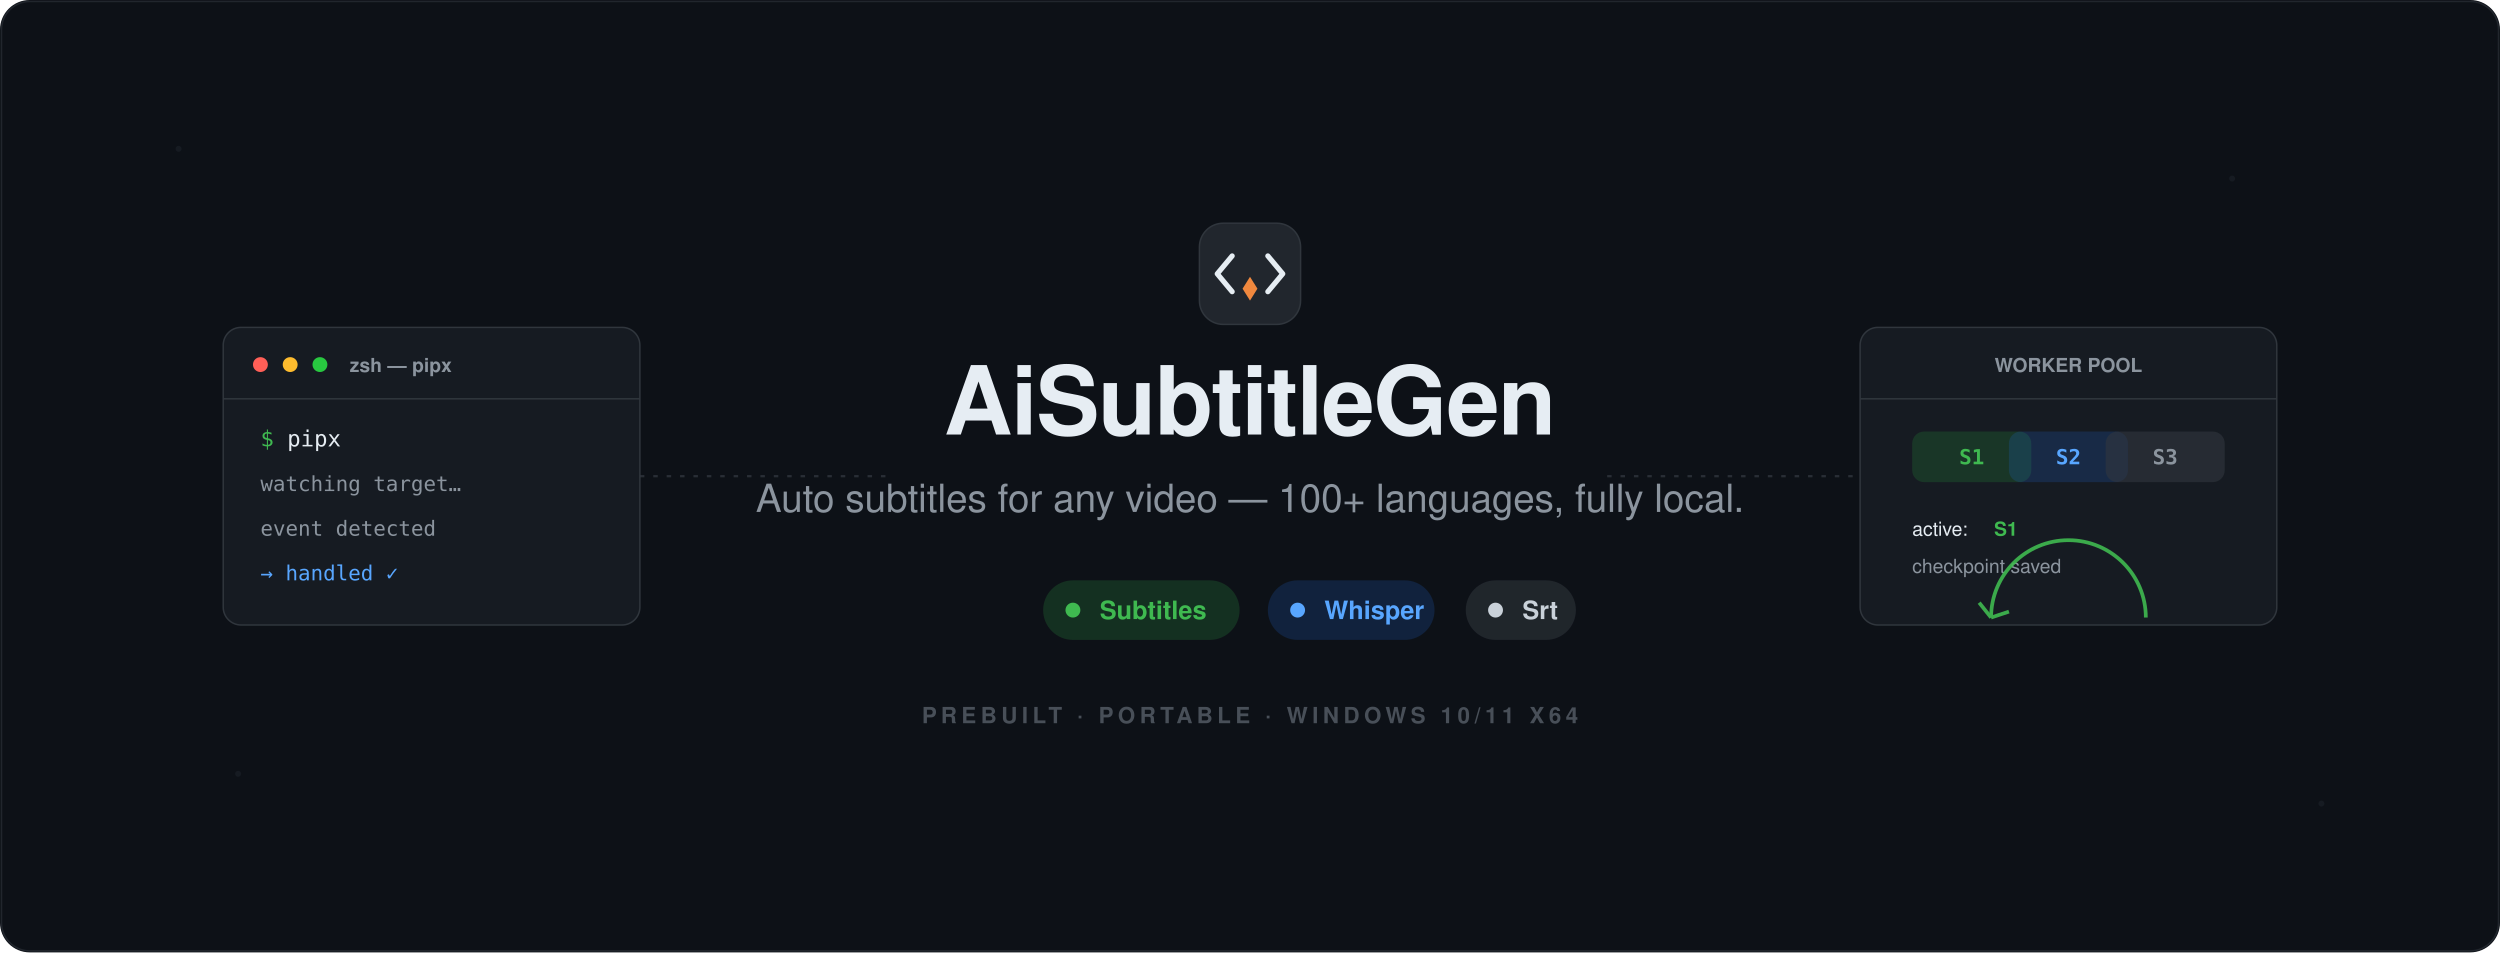
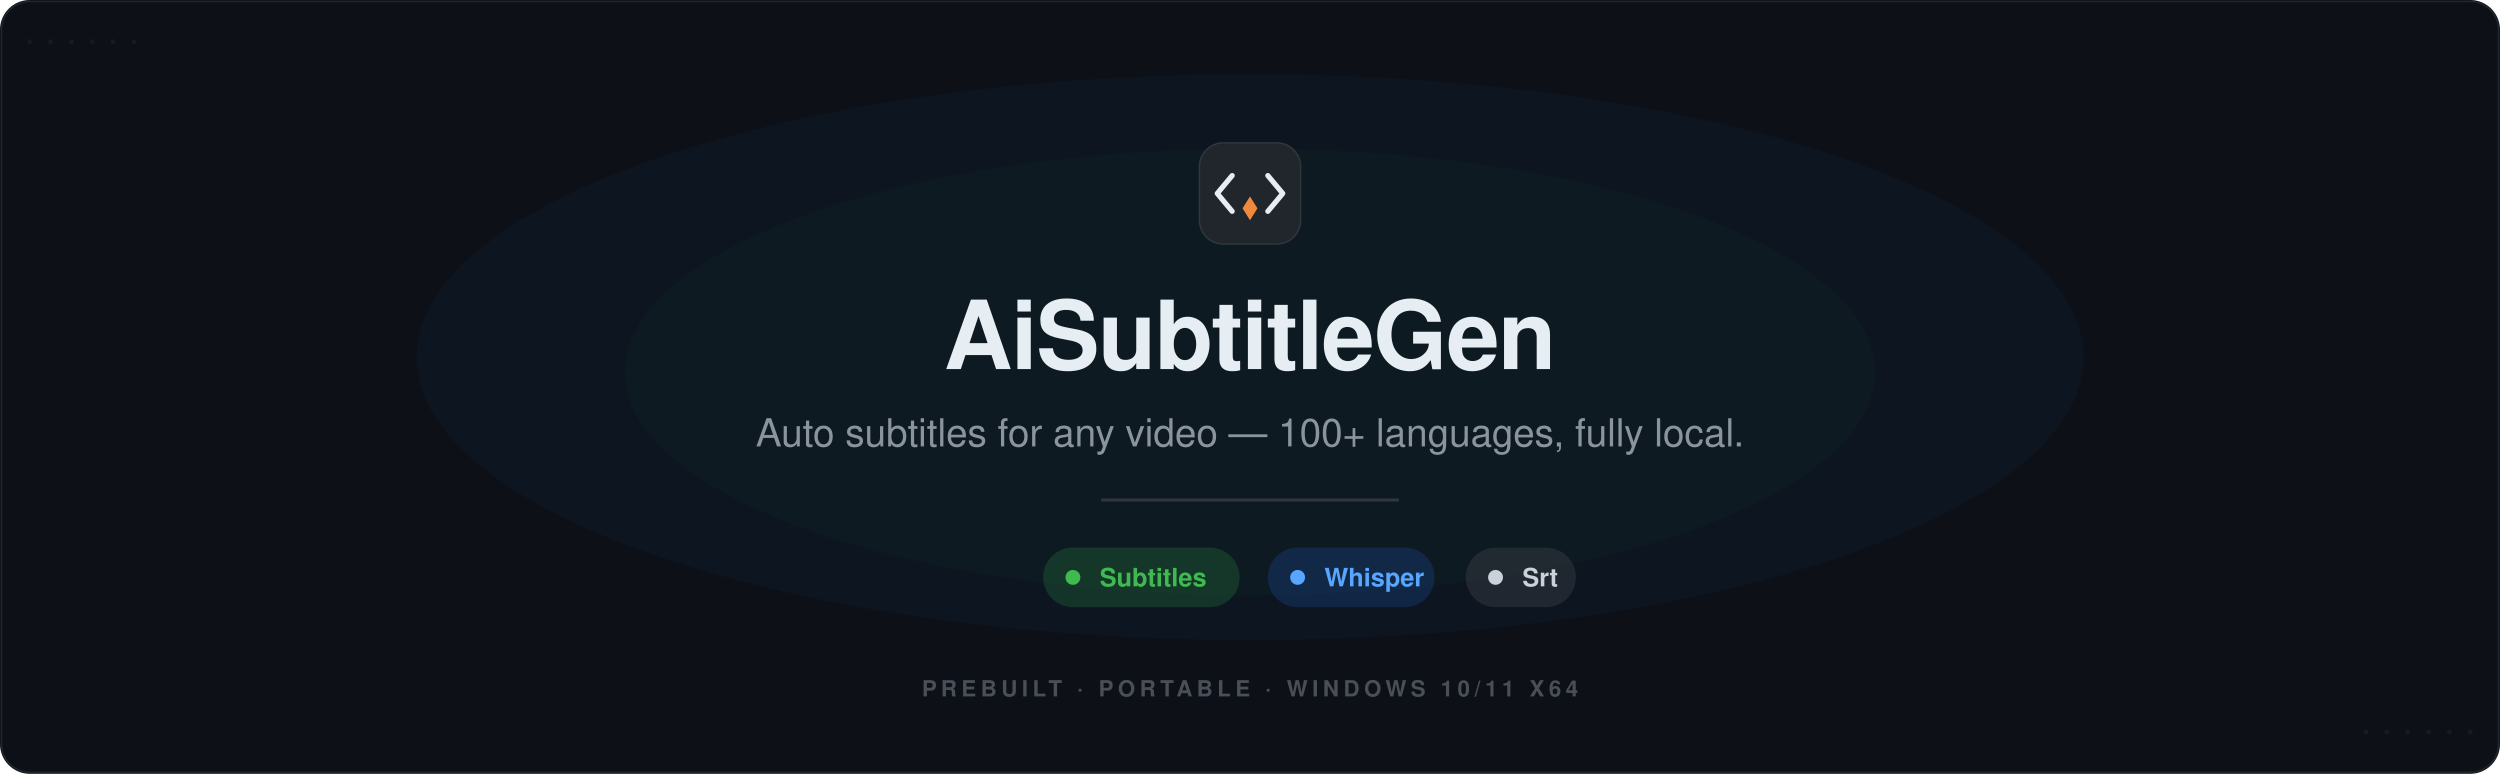
- <svg xmlns="http://www.w3.org/2000/svg" width="1680" height="640" viewBox="0 0 1680 640" fill="none" font-family="Segoe UI, Helvetica, Arial, sans-serif">
-   <rect width="1680" height="640" rx="20" fill="#0d1117" />
-   <rect x="1" y="1" width="1678" height="638" rx="19" fill="none" stroke="#21262d" />
+ <svg xmlns="http://www.w3.org/2000/svg" width="1680" height="520" viewBox="0 0 1680 520" fill="none" font-family="Segoe UI, Helvetica, Arial, sans-serif">
+   <rect width="1680" height="520" rx="20" fill="#0d1117" />
+   <rect x="1" y="1" width="1678" height="518" rx="19" fill="none" stroke="#21262d" />
+   <ellipse cx="840" cy="240" rx="560" ry="190" fill="#1f6feb" opacity="0.05" />
+   <ellipse cx="840" cy="250" rx="420" ry="150" fill="#238636" opacity="0.05" />
  <g fill="#161b22">
-     <circle cx="120" cy="100" r="2" />
-     <circle cx="1560" cy="540" r="2" />
-     <circle cx="1500" cy="120" r="2" />
-     <circle cx="160" cy="520" r="2" />
+     <circle cx="20" cy="28" r="1.6" />
+     <circle cx="34" cy="28" r="1.6" />
+     <circle cx="48" cy="28" r="1.6" />
+     <circle cx="62" cy="28" r="1.6" />
+     <circle cx="76" cy="28" r="1.6" />
+     <circle cx="90" cy="28" r="1.6" />
+     <circle cx="1660" cy="492" r="1.6" />
+     <circle cx="1646" cy="492" r="1.6" />
+     <circle cx="1632" cy="492" r="1.6" />
+     <circle cx="1618" cy="492" r="1.6" />
+     <circle cx="1604" cy="492" r="1.6" />
+     <circle cx="1590" cy="492" r="1.6" />
  </g>
  <g>
-     <rect x="150" y="220" width="280" height="200" rx="12" fill="#161b22" stroke="#30363d" />
-     <circle cx="175" cy="245" r="5" fill="#ff5f57" />
-     <circle cx="195" cy="245" r="5" fill="#febc2e" />
-     <circle cx="215" cy="245" r="5" fill="#28c840" />
-     <text x="235" y="250" fill="#8b949e" font-size="13" font-weight="600">zsh — pipx</text>
-     <line x1="150" y1="268" x2="430" y2="268" stroke="#30363d" />
-     <text x="175" y="300" font-family="Menlo, Consolas, monospace" font-size="15" fill="#3fb950">$</text>
-     <text x="193" y="300" font-family="Menlo, Consolas, monospace" font-size="15" fill="#e6edf3">pipx</text>
-     <text x="175" y="330" font-family="Menlo, Consolas, monospace" font-size="14" fill="#8b949e">watching target…</text>
-     <text x="175" y="360" font-family="Menlo, Consolas, monospace" font-size="14" fill="#8b949e">event detected</text>
-     <text x="175" y="390" font-family="Menlo, Consolas, monospace" font-size="14" fill="#58a6ff">→ handled ✓</text>
+     <rect x="806" y="96" width="68" height="68" rx="16" fill="#21262d" stroke="#30363d" />
+     <path d="M 828 118 l -10 12 l 10 12" stroke="#e6edf3" stroke-width="3.5" stroke-linecap="round" stroke-linejoin="round" fill="none" />
+     <path d="M 852 118 l 10 12 l -10 12" stroke="#e6edf3" stroke-width="3.5" stroke-linecap="round" stroke-linejoin="round" fill="none" />
+     <path d="M 840 132 l 5 8 l -5 8 l -5 -8 z" fill="#f0883e" />
  </g>
-   <g>
-     <rect x="1250" y="220" width="280" height="200" rx="12" fill="#161b22" stroke="#30363d" />
-     <text x="1390" y="250" text-anchor="middle" fill="#8b949e" font-size="13" font-weight="600">WORKER POOL</text>
-     <line x1="1250" y1="268" x2="1530" y2="268" stroke="#30363d" />
-     <rect x="1285" y="290" width="80" height="34" rx="8" fill="#238636" opacity="0.25" />
-     <text x="1325" y="312" text-anchor="middle" fill="#3fb950" font-size="14" font-weight="700" font-family="Menlo, Consolas, monospace">S1</text>
-     <rect x="1350" y="290" width="80" height="34" rx="8" fill="#1f6feb" opacity="0.18" />
-     <text x="1390" y="312" text-anchor="middle" fill="#58a6ff" font-size="14" font-weight="700" font-family="Menlo, Consolas, monospace">S2</text>
-     <rect x="1415" y="290" width="80" height="34" rx="8" fill="#30363d" opacity="0.6" />
-     <text x="1455" y="312" text-anchor="middle" fill="#8b949e" font-size="14" font-weight="700" font-family="Menlo, Consolas, monospace">S3</text>
-     <text x="1285" y="360" fill="#e6edf3" font-size="13">active:</text>
-     <text x="1340" y="360" fill="#3fb950" font-size="13" font-weight="700">S1</text>
-     <text x="1285" y="385" fill="#8b949e" font-size="13">checkpoint saved</text>
-     <g stroke="#3fb950" stroke-width="2.5" fill="none" opacity="0.9">
-       <path d="M 1338 415 A 44 44 0 1 1 1442 415" />
-       <path d="M 1338 415 l -8 -10 M 1338 415 l 12 -4" />
-     </g>
-   </g>
-   <g stroke="#30363d" stroke-width="1.5" stroke-dasharray="3 6" opacity="0.8">
-     <line x1="430" y1="320" x2="600" y2="320" />
-     <line x1="1080" y1="320" x2="1250" y2="320" />
-   </g>
-   <g>
-     <rect x="806" y="150" width="68" height="68" rx="16" fill="#21262d" stroke="#30363d" />
-     <path d="M 828 172 l -10 12 l 10 12" stroke="#e6edf3" stroke-width="3.5" stroke-linecap="round" stroke-linejoin="round" fill="none" />
-     <path d="M 852 172 l 10 12 l -10 12" stroke="#e6edf3" stroke-width="3.5" stroke-linecap="round" stroke-linejoin="round" fill="none" />
-     <path d="M 840 186 l 5 8 l -5 8 l -5 -8 z" fill="#f0883e" />
-   </g>
-   <text x="840" y="292" text-anchor="middle" fill="#e6edf3" font-size="64" font-weight="800" letter-spacing="-1">AiSubtitleGen</text>
-   <text x="840" y="344" text-anchor="middle" fill="#8b949e" font-size="26" font-weight="500">Auto subtitles for any video — 100+ languages, fully local.</text>
-   <rect x="701" y="390" width="132" height="40" rx="20" fill="#2ea043" opacity="0.22" />
-   <circle cx="721" cy="410" r="5" fill="#3fb950" />
-   <text x="739" y="416" fill="#3fb950" font-size="17" font-weight="600">Subtitles</text>
-   <rect x="852" y="390" width="112" height="40" rx="20" fill="#1f6feb" opacity="0.18" />
-   <circle cx="872" cy="410" r="5" fill="#58a6ff" />
-   <text x="890" y="416" fill="#58a6ff" font-size="17" font-weight="600">Whisper</text>
-   <rect x="985" y="390" width="74" height="40" rx="20" fill="#30363d" opacity="0.55" />
-   <circle cx="1005" cy="410" r="5" fill="#c9d1d9" />
-   <text x="1023" y="416" fill="#c9d1d9" font-size="17" font-weight="600">Srt</text>
-   <text x="840" y="486" text-anchor="middle" fill="#484f58" font-size="15" font-weight="600" letter-spacing="3">PREBUILT · PORTABLE · WINDOWS 10/11 X64</text>
+   <text x="840" y="248" text-anchor="middle" fill="#e6edf3" font-size="64" font-weight="800" letter-spacing="-1">AiSubtitleGen</text>
+   <text x="840" y="300" text-anchor="middle" fill="#8b949e" font-size="26" font-weight="500">Auto subtitles for any video — 100+ languages, fully local.</text>
+   <line x1="740" y1="336" x2="940" y2="336" stroke="#30363d" stroke-width="2" />
+   <rect x="701" y="368" width="132" height="40" rx="20" fill="#2ea043" opacity="0.22" />
+   <circle cx="721" cy="388" r="5" fill="#3fb950" />
+   <text x="739" y="394" fill="#3fb950" font-size="17" font-weight="600">Subtitles</text>
+   <rect x="852" y="368" width="112" height="40" rx="20" fill="#1f6feb" opacity="0.18" />
+   <circle cx="872" cy="388" r="5" fill="#58a6ff" />
+   <text x="890" y="394" fill="#58a6ff" font-size="17" font-weight="600">Whisper</text>
+   <rect x="985" y="368" width="74" height="40" rx="20" fill="#30363d" opacity="0.55" />
+   <circle cx="1005" cy="388" r="5" fill="#c9d1d9" />
+   <text x="1023" y="394" fill="#c9d1d9" font-size="17" font-weight="600">Srt</text>
+   <text x="840" y="468" text-anchor="middle" fill="#484f58" font-size="15" font-weight="600" letter-spacing="3">PREBUILT · PORTABLE · WINDOWS 10/11 X64</text>
</svg>
